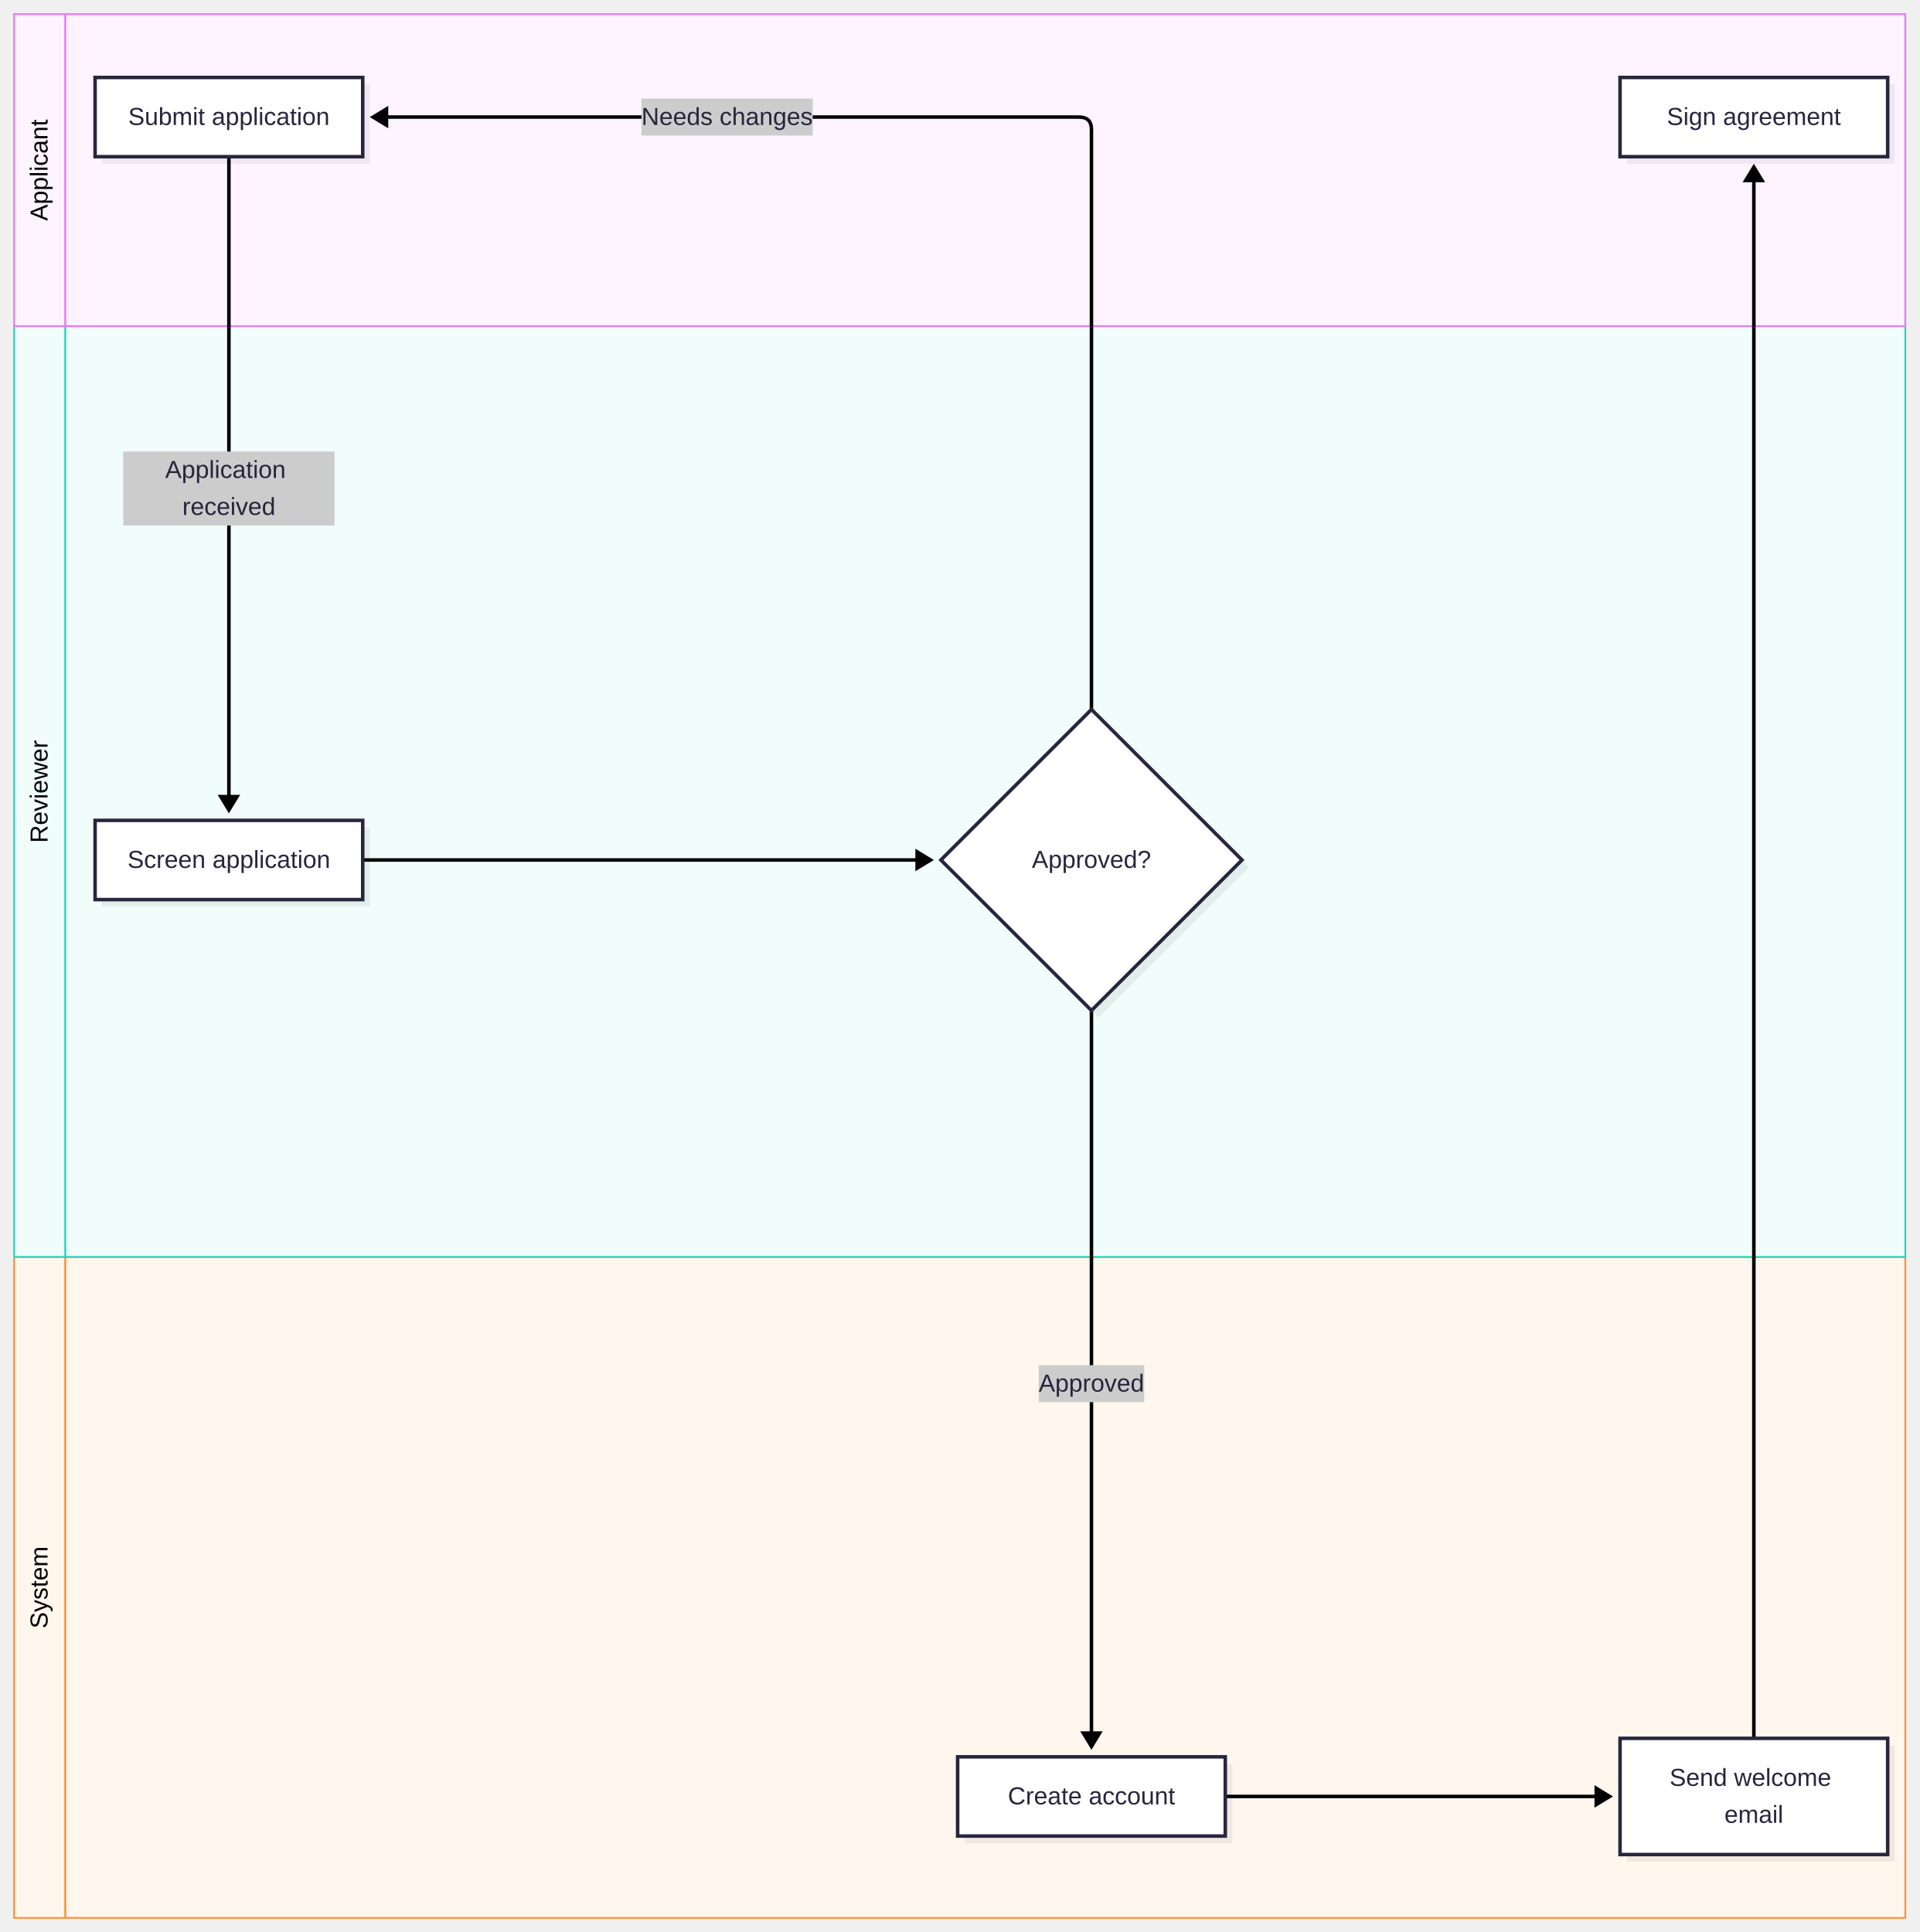
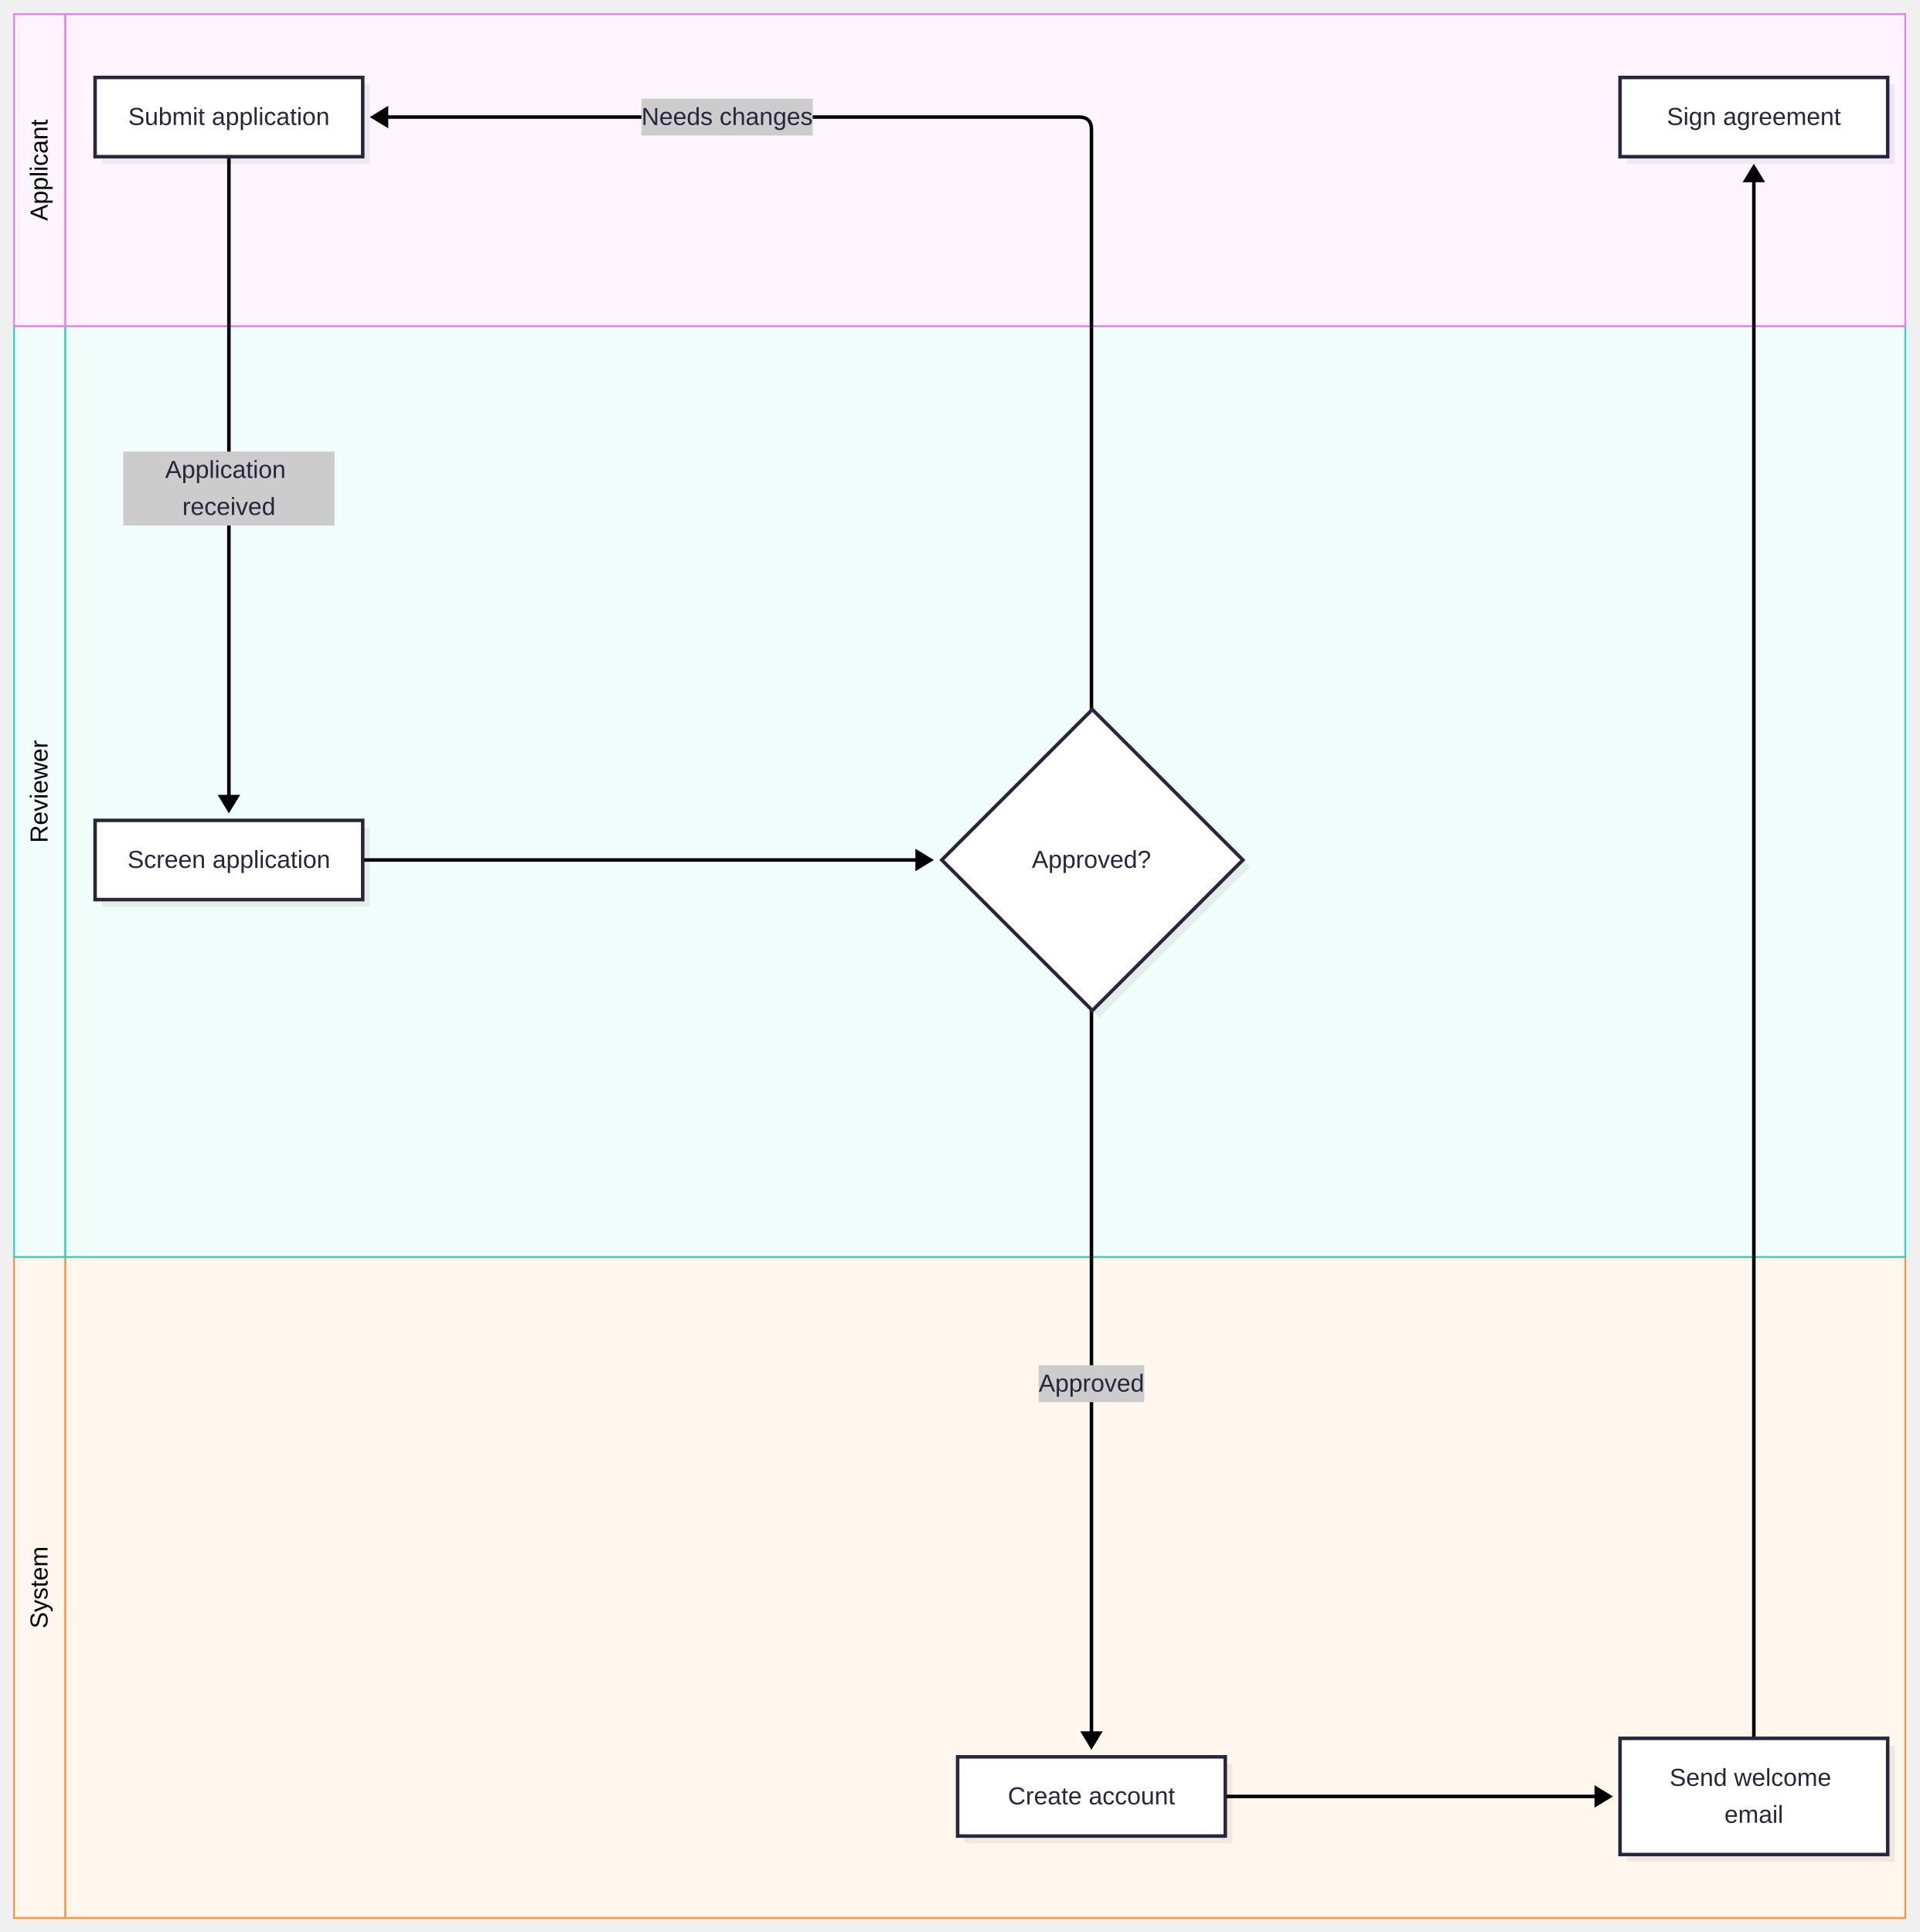
<svg xmlns="http://www.w3.org/2000/svg" id="my-svg" width="100%" class="flowchart" style="max-width: 1090.059px; background-color: white;" viewBox="-94 -66.5 1090.059 1097.438" role="graphics-document document" aria-roledescription="swimlane">
  <style>#my-svg{font-family:"Recursive Variable", arial, sans-serif;font-size:16px;}#my-svg text{font-family:"Recursive Variable", arial, sans-serif;}</style>
  <g>
    <g class="clusters">
      <g id="System" class="cluster swimlane">
        <rect class="swimlane-body" x="-57" y="647.484" width="1045.059" height="375.453" fill="#FFF7ED" stroke="#FB923C" stroke-width="1" />
        <rect class="swimlane-title" x="-86" y="647.484" width="29" height="375.453" fill="#FFF7ED" stroke="#FB923C" stroke-width="1" />
        <g transform="rotate(-90 -71.5 835.211)">
          <text class="cluster-label swimlane-label" x="-71.5" y="839.711" text-anchor="middle" font-size="14" fill="#000000">System</text>
        </g>
      </g>
      <g id="Reviewer" class="cluster swimlane">
        <rect class="swimlane-body" x="-57" y="118.75" width="1045.059" height="528.734" fill="#F0FDFA" stroke="#2DD4BF" stroke-width="1" />
        <rect class="swimlane-title" x="-86" y="118.75" width="29" height="528.734" fill="#F0FDFA" stroke="#2DD4BF" stroke-width="1" />
        <g transform="rotate(-90 -71.5 383.117)">
          <text class="cluster-label swimlane-label" x="-71.5" y="387.617" text-anchor="middle" font-size="14" fill="#000000">Reviewer</text>
        </g>
      </g>
      <g id="Applicant" class="cluster swimlane">
        <rect class="swimlane-body" x="-57" y="-58.5" width="1045.059" height="177.25" fill="#FDF4FF" stroke="#E879F9" stroke-width="1" />
        <rect class="swimlane-title" x="-86" y="-58.5" width="29" height="177.25" fill="#FDF4FF" stroke="#E879F9" stroke-width="1" />
        <g transform="rotate(-90 -71.5 30.125)">
          <text class="cluster-label swimlane-label" x="-71.5" y="34.625" text-anchor="middle" font-size="14" fill="#000000">Applicant</text>
        </g>
      </g>
    </g>
    <g class="edgePaths">
      <g id="L-apply-screen-0" class="edgePath">
        <path class="flowchart-link LS-apply LE-screen" d="M36,22.5L36,395.5" fill="none" stroke="#000000" stroke-width="2" stroke-dasharray="0 0 369 4" />
        <path class="marker" d="M42.391,385L36,395.5L29.609,385Z" fill="#000000" stroke="#000000" stroke-width="0" />
      </g>
      <g id="L-screen-decide-1" class="edgePath">
        <path class="flowchart-link LS-screen LE-decide" d="M112,422L436.364,422" fill="none" stroke="#000000" stroke-width="2" stroke-dasharray="0 0 320.364 4" />
        <path class="marker" d="M425.864,415.609L436.364,422L425.864,428.391Z" fill="#000000" stroke="#000000" stroke-width="0" />
      </g>
      <g id="L-decide-create-2" class="edgePath">
        <path class="flowchart-link LS-decide LE-create" d="M525.864,507.5L525.864,927.438" fill="none" stroke="#000000" stroke-width="2" stroke-dasharray="0 0 415.938 4" />
        <path class="marker" d="M532.255,916.938L525.864,927.438L519.473,916.938Z" fill="#000000" stroke="#000000" stroke-width="0" />
      </g>
      <g id="L-create-notify-3" class="edgePath">
        <path class="flowchart-link LS-create LE-notify" d="M601.864,953.938L822.059,953.938" fill="none" stroke="#000000" stroke-width="2" stroke-dasharray="0 0 216.195 4" />
        <path class="marker" d="M811.559,947.546L822.059,953.938L811.559,960.329Z" fill="#000000" stroke="#000000" stroke-width="0" />
      </g>
      <g id="L-notify-sign-4" class="edgePath">
        <path class="flowchart-link LS-notify LE-sign" d="M902.059,920.938L902.059,26.5" fill="none" stroke="#000000" stroke-width="2" stroke-dasharray="0 0 890.438 4" />
        <path class="marker" d="M895.668,37L902.059,26.5L908.451,37Z" fill="#000000" stroke="#000000" stroke-width="0" />
      </g>
      <g id="L-decide-apply-5" class="edgePath">
        <path class="flowchart-link LS-decide LE-apply" d="M525.864,336.5L525.864,7.071C525.864,2.357,523.507,0,518.793,0L116,0" fill="none" stroke="#000000" stroke-width="2" stroke-dasharray="0 0 739.7 4" />
        <path class="marker" d="M126.5,6.391L116,0L126.5,-6.391Z" fill="#000000" stroke="#000000" stroke-width="0" />
      </g>
    </g>
    <g class="edgeLabels">
      <g class="edgeLabel">
        <rect x="-24" y="190" width="120" height="42" fill="#cccccc" stroke="none" />
        <text x="36" y="205" text-anchor="middle" font-size="14" fill="#28253D">
          <tspan x="36" y="205">Application</tspan>
          <tspan x="36" y="226">received</tspan>
        </text>
      </g>
      <g class="edgeLabel">
        <rect x="495.895" y="708.969" width="59.938" height="21" fill="#cccccc" stroke="none" />
        <text x="525.864" y="723.969" text-anchor="middle" font-size="14" fill="#28253D">Approved</text>
      </g>
      <g class="edgeLabel">
        <rect x="270.284" y="-10.5" width="97.297" height="21" fill="#cccccc" stroke="none" />
        <text x="318.932" y="4.5" text-anchor="middle" font-size="14" fill="#28253D">Needs changes</text>
      </g>
    </g>
    <g class="nodes">
      <g id="flowchart-apply-0" class="node default">
        <rect class="drop-shadow" x="-36" y="-18.5" width="152" height="45" fill="#000000" stroke="none" opacity="0.06" />
        <rect class="basic label-container" x="-40" y="-22.5" width="152" height="45" fill="#ffffff" stroke="#28253D" stroke-width="2" />
        <text class="nodeLabel" x="36" y="4.5" text-anchor="middle" font-size="14" fill="#28253D">Submit application</text>
      </g>
      <g id="flowchart-sign-1" class="node default">
        <rect class="drop-shadow" x="830.059" y="-18.5" width="152" height="45" fill="#000000" stroke="none" opacity="0.06" />
        <rect class="basic label-container" x="826.059" y="-22.5" width="152" height="45" fill="#ffffff" stroke="#28253D" stroke-width="2" />
        <text class="nodeLabel" x="902.059" y="4.5" text-anchor="middle" font-size="14" fill="#28253D">Sign agreement</text>
      </g>
      <g id="flowchart-screen-2" class="node default">
        <rect class="drop-shadow" x="-36" y="403.5" width="152" height="45" fill="#000000" stroke="none" opacity="0.06" />
        <rect class="basic label-container" x="-40" y="399.5" width="152" height="45" fill="#ffffff" stroke="#28253D" stroke-width="2" />
        <text class="nodeLabel" x="36" y="426.5" text-anchor="middle" font-size="14" fill="#28253D">Screen application</text>
      </g>
      <g id="flowchart-decide-3" class="node default">
-         <path class="drop-shadow" d="M529.864,340.5L615.364,426L529.864,511.5L444.364,426Z" fill="#000000" stroke="none" opacity="0.06" />
-         <path class="label-container" d="M525.864,336.5L611.364,422L525.864,507.5L440.364,422Z" fill="#ffffff" stroke="#28253D" stroke-width="2" />
+         <path class="drop-shadow" d="M530.364,340.5L615.864,426L530.364,511.5L444.864,426Z" fill="#000000" stroke="none" opacity="0.06" />
+         <path class="label-container" d="M526.364,336.5L611.864,422L526.364,507.5L440.864,422Z" fill="#ffffff" stroke="#28253D" stroke-width="2" />
        <text class="nodeLabel" x="525.864" y="426.5" text-anchor="middle" font-size="14" fill="#28253D">Approved?</text>
      </g>
      <g id="flowchart-create-4" class="node default">
        <rect class="drop-shadow" x="453.864" y="935.438" width="152" height="45" fill="#000000" stroke="none" opacity="0.06" />
        <rect class="basic label-container" x="449.864" y="931.438" width="152" height="45" fill="#ffffff" stroke="#28253D" stroke-width="2" />
        <text class="nodeLabel" x="525.864" y="958.438" text-anchor="middle" font-size="14" fill="#28253D">Create account</text>
      </g>
      <g id="flowchart-notify-5" class="node default">
        <rect class="drop-shadow" x="830.059" y="924.938" width="152" height="66" fill="#000000" stroke="none" opacity="0.06" />
        <rect class="basic label-container" x="826.059" y="920.938" width="152" height="66" fill="#ffffff" stroke="#28253D" stroke-width="2" />
        <text class="nodeLabel" x="902.059" y="947.938" text-anchor="middle" font-size="14" fill="#28253D">
          <tspan x="902.059" y="947.938">Send welcome</tspan>
          <tspan x="902.059" y="968.938">email</tspan>
        </text>
      </g>
    </g>
  </g>
</svg>
